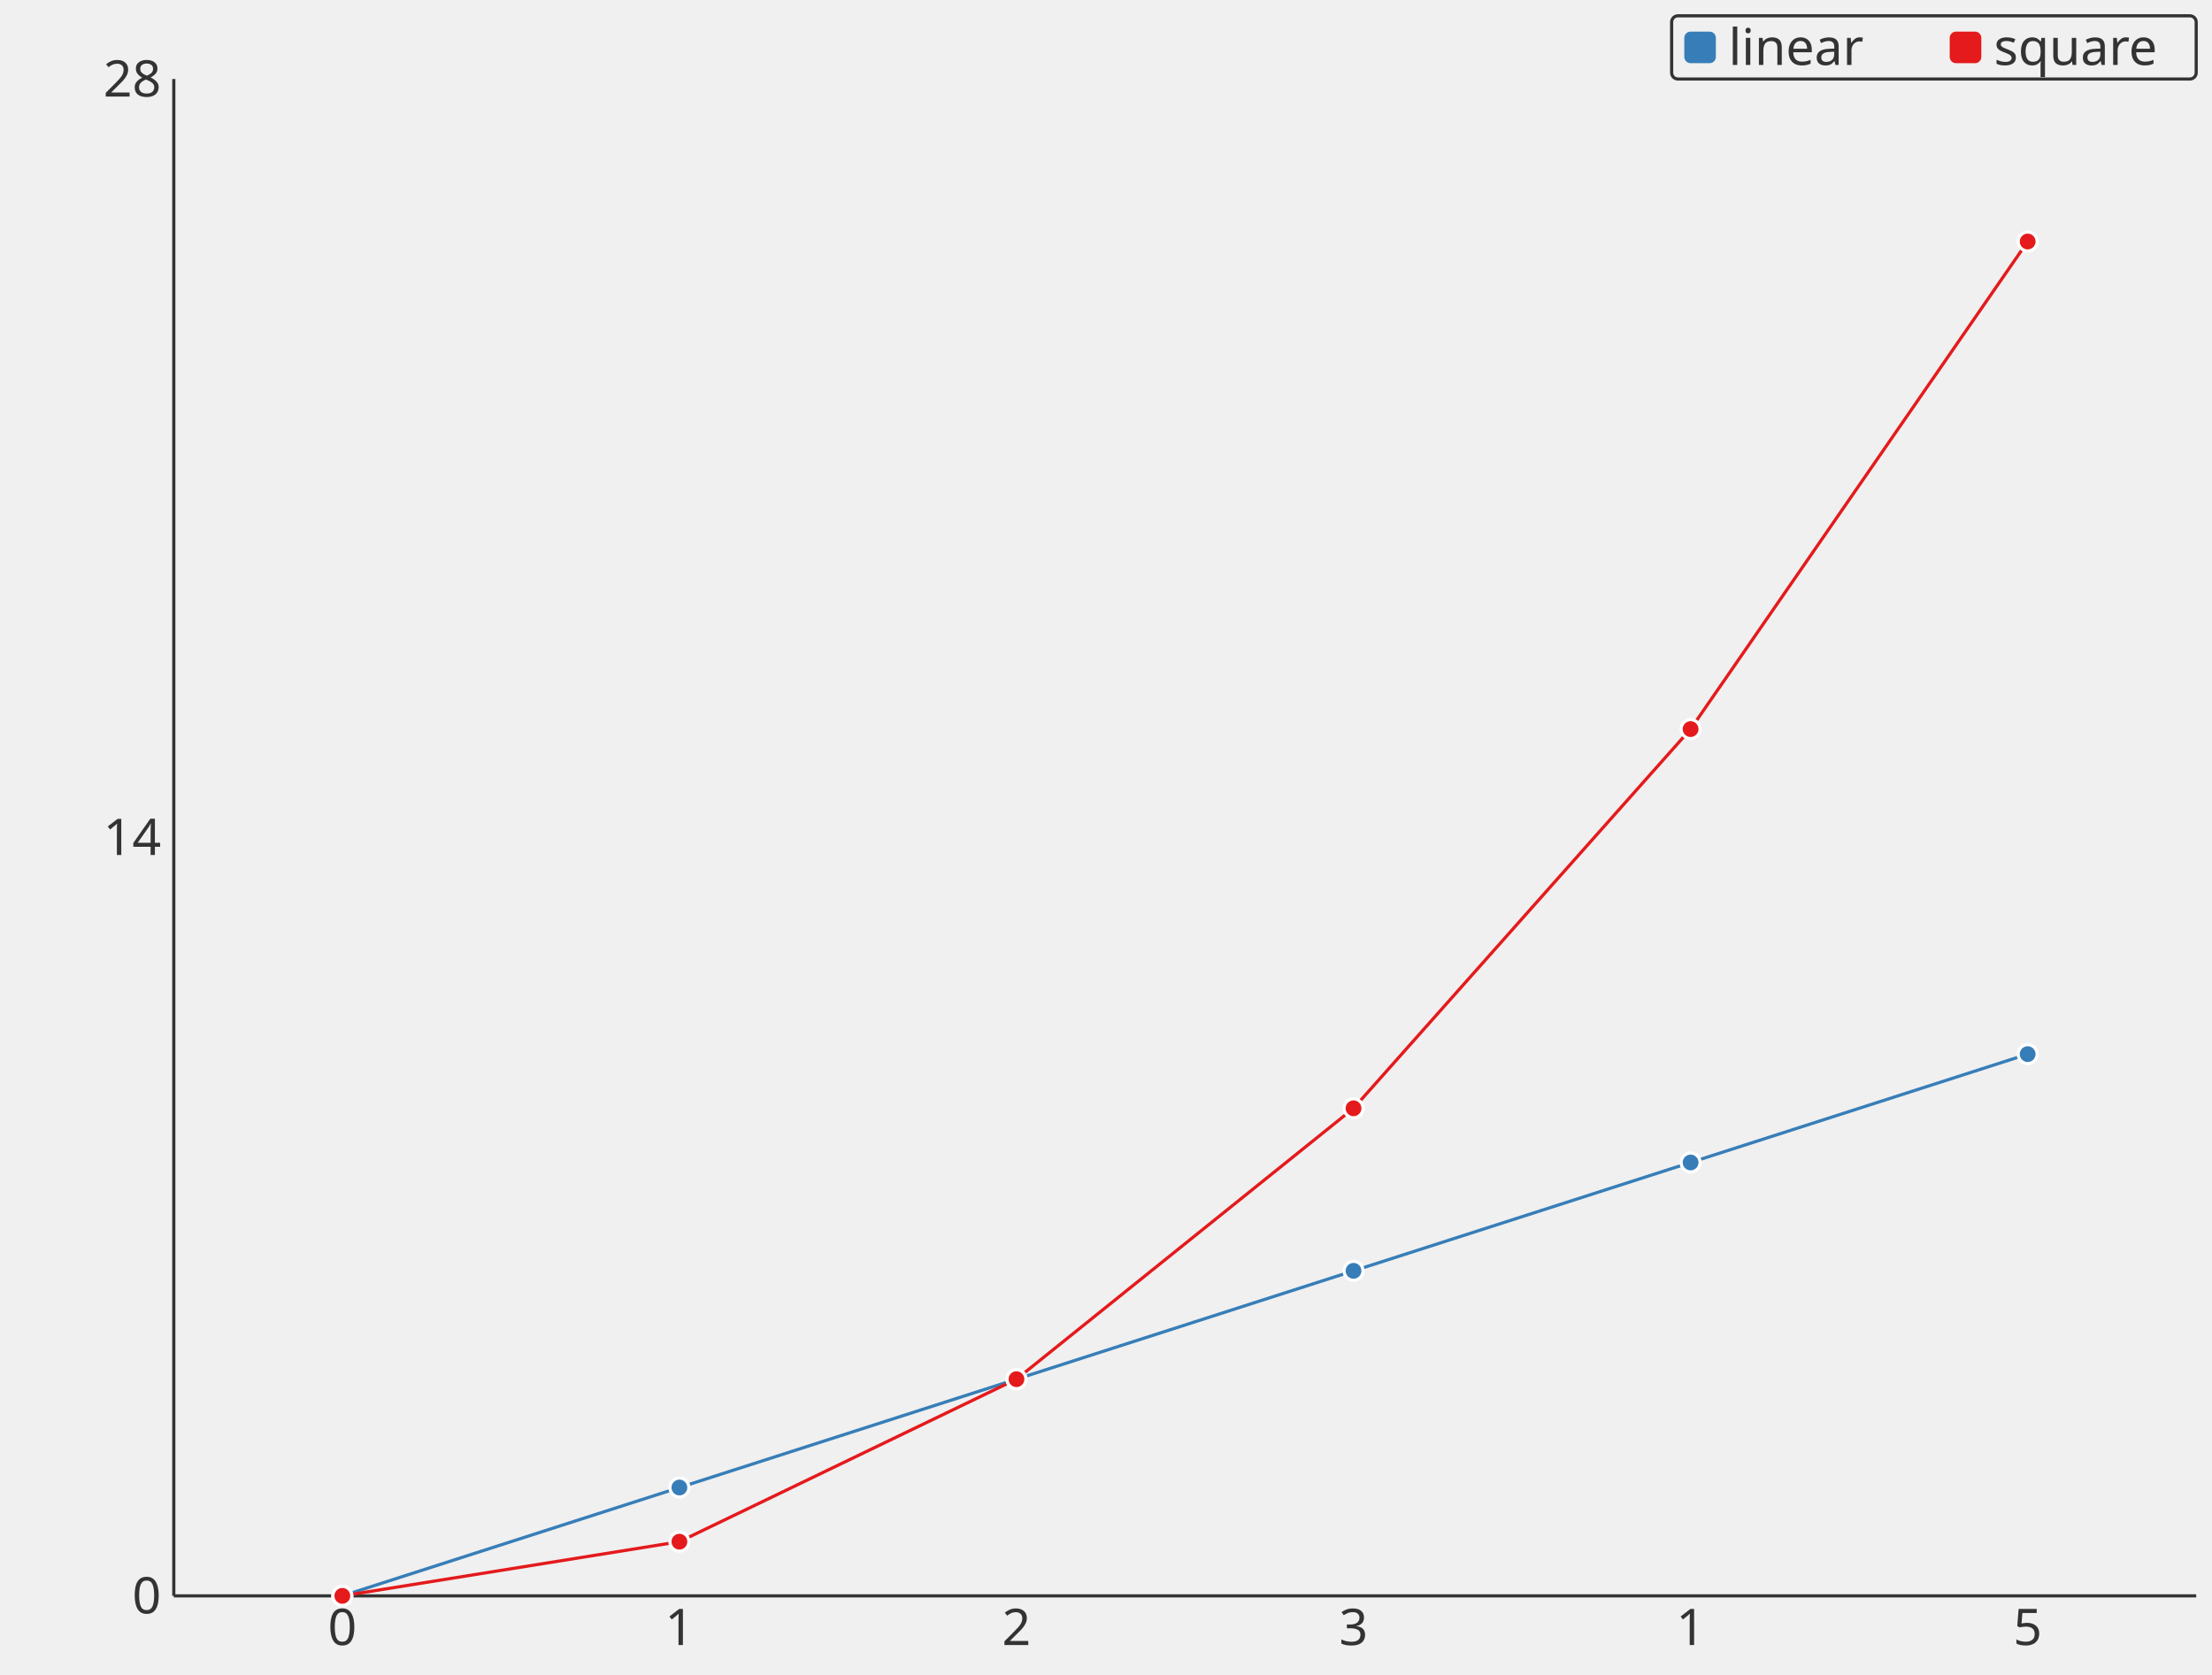
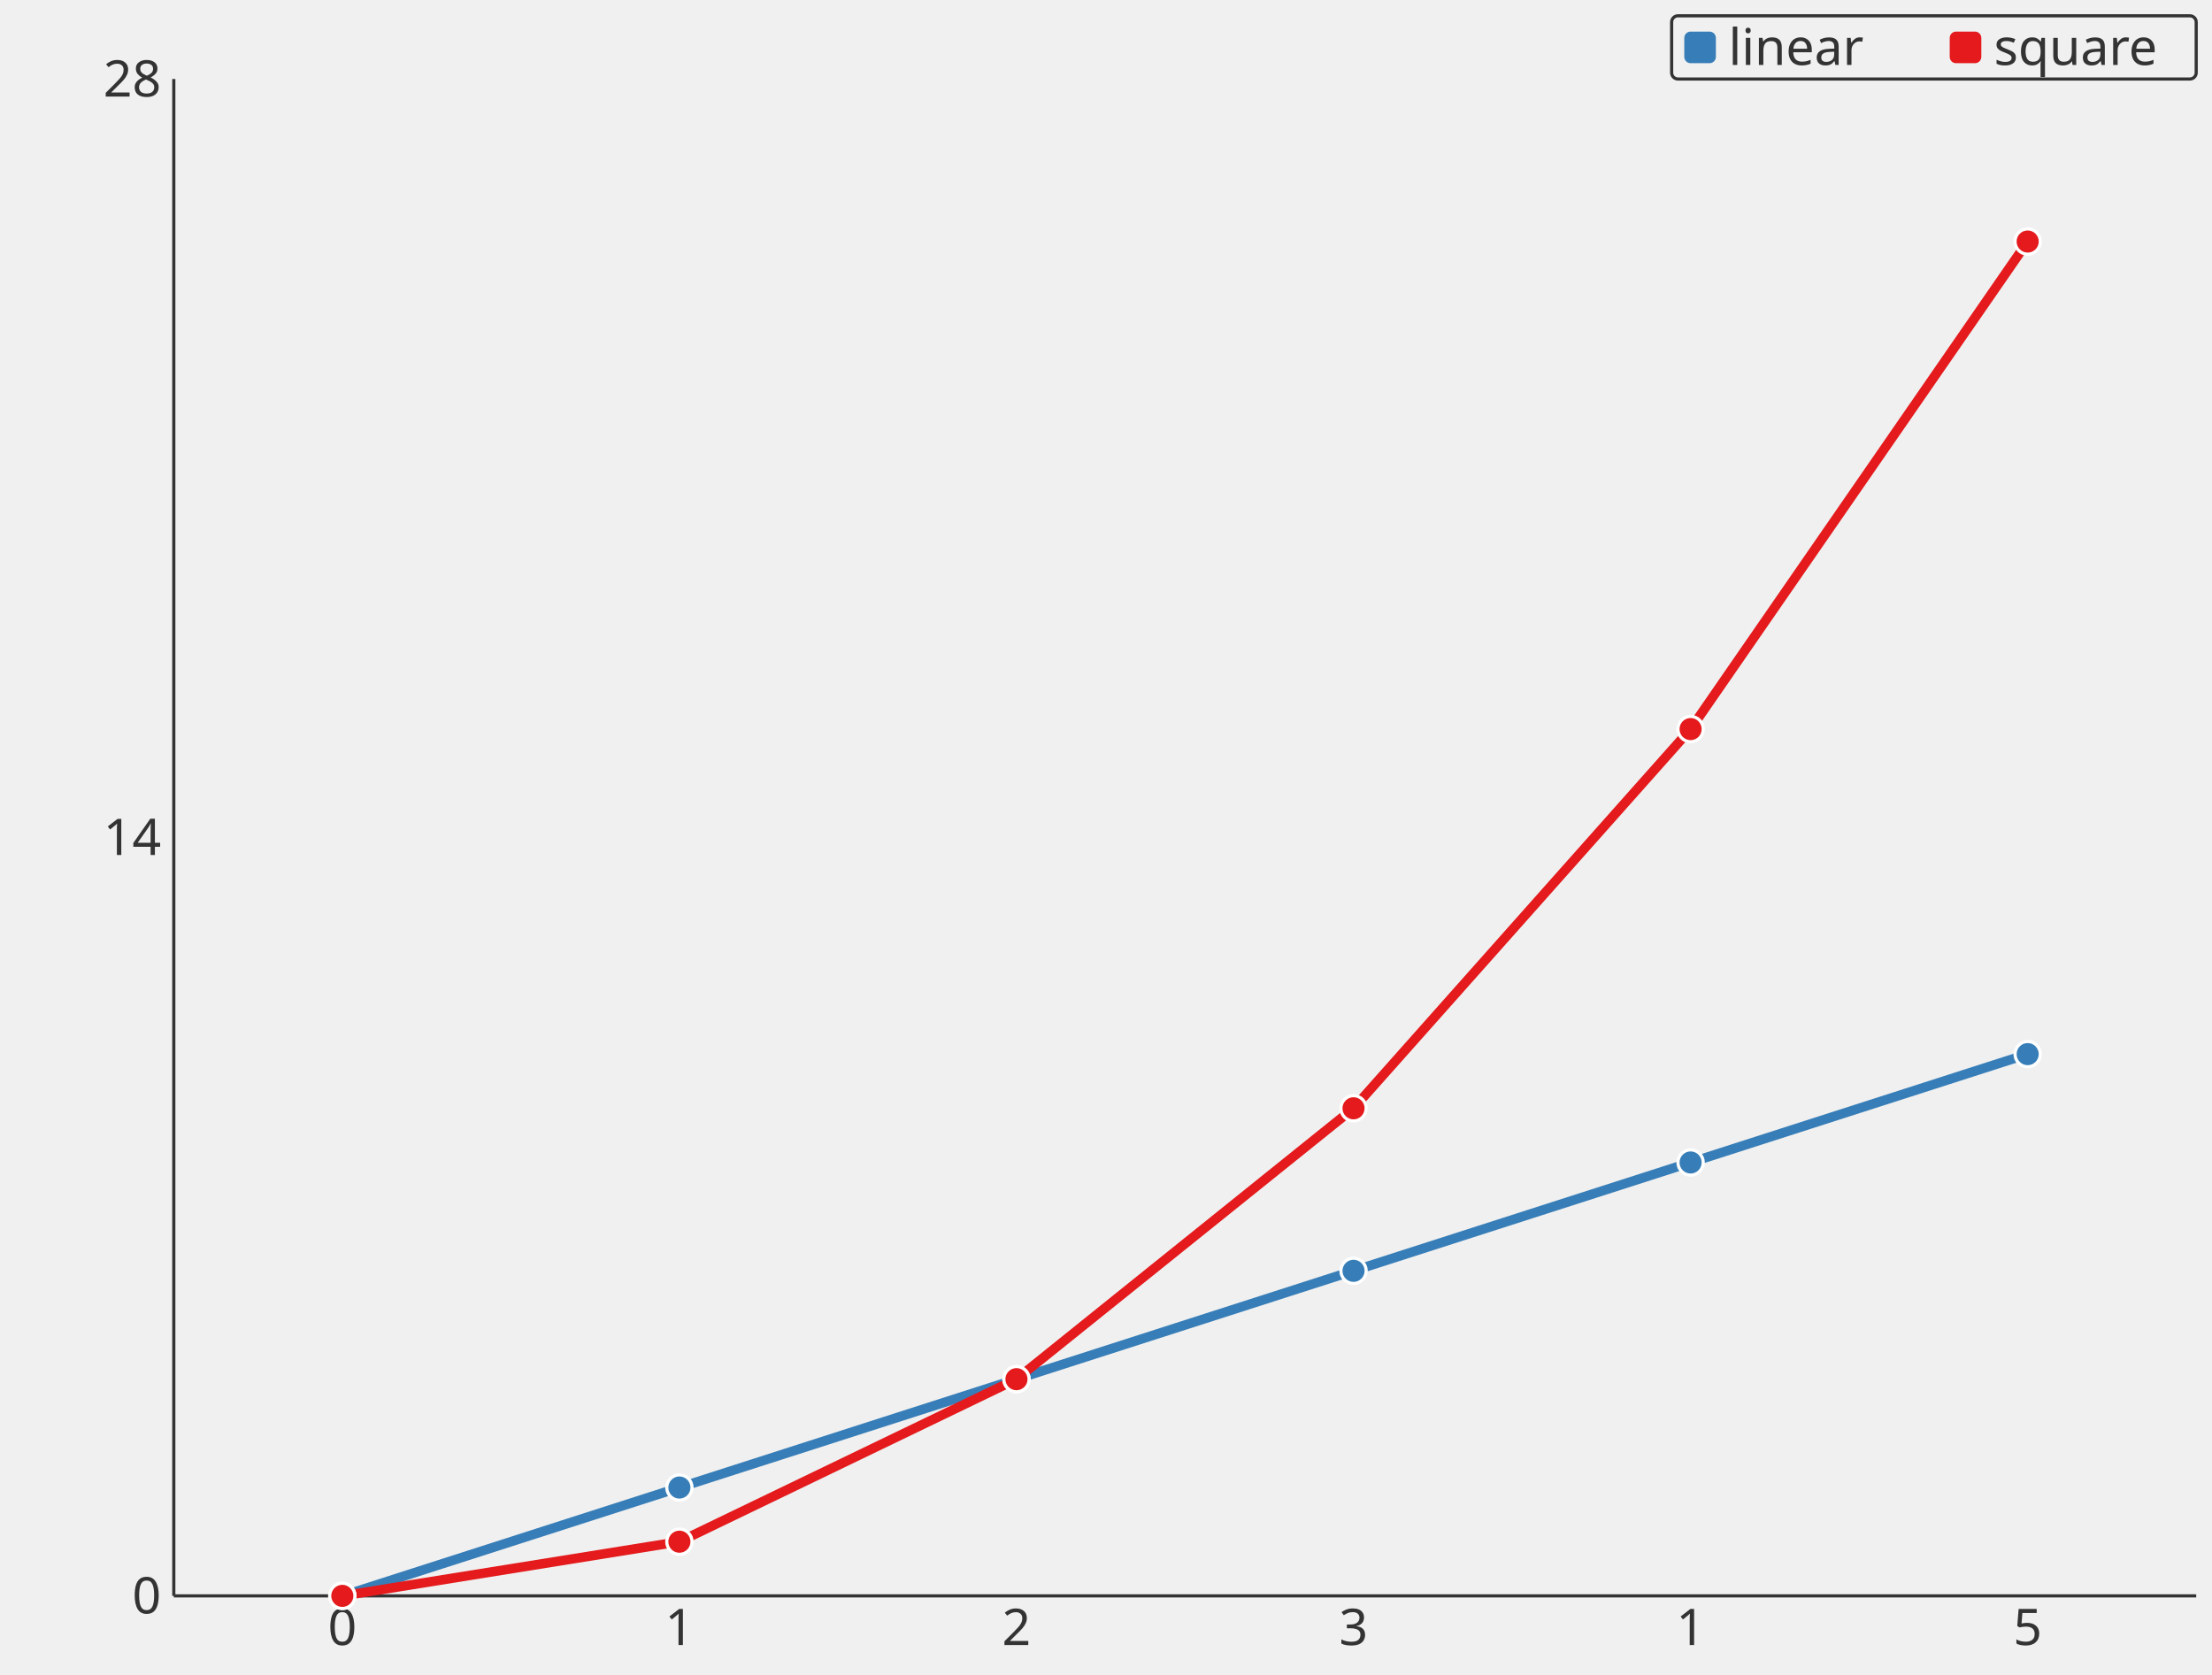
<svg xmlns="http://www.w3.org/2000/svg" font-family="sans-serif" font-size="16" viewBox="-55 -25 700 530">
  <style>
		@media (prefers-color-scheme: dark) {
			[fill="#333"] {fill: white}
			[stroke="#333"] {stroke: white}
		}
	</style>
  <g role="table">
    <line stroke="#333" x1="0" x2="0" y1="0" y2="480" />
    <line stroke="#333" x1="0" x2="640" y1="480" y2="480" />
    <g aria-hidden="true">
      <text dominant-baseline="middle" fill="#333" text-anchor="end" x="-4" y="480">0</text>
      <text dominant-baseline="middle" fill="#333" text-anchor="end" x="-4" y="240">14</text>
      <text dominant-baseline="middle" fill="#333" text-anchor="end" x="-4" y="0">28</text>
    </g>
    <g role="row">
      <text dominant-baseline="middle" fill="#333" role="columnheader" text-anchor="middle" x="53.333" y="490">0</text>
      <text dominant-baseline="middle" fill="#333" role="columnheader" text-anchor="middle" x="160" y="490">1</text>
      <text dominant-baseline="middle" fill="#333" role="columnheader" text-anchor="middle" x="266.667" y="490">2</text>
      <text dominant-baseline="middle" fill="#333" role="columnheader" text-anchor="middle" x="373.333" y="490">3</text>
      <text dominant-baseline="middle" fill="#333" role="columnheader" text-anchor="middle" x="480" y="490">1</text>
      <text dominant-baseline="middle" fill="#333" role="columnheader" text-anchor="middle" x="586.667" y="490">5</text>
    </g>
    <g aria-hidden="true">
      <rect fill="none" height="20" rx="2" ry="2" stroke="#333" width="166" x="474" y="-20" />
      <rect fill="#377eb8" height="10" rx="2" ry="2" width="10" x="478" y="-15" />
      <text dominant-baseline="middle" fill="#333" x="492" y="-10">linear</text>
      <rect fill="#e41a1c" height="10" rx="2" ry="2" width="10" x="562" y="-15" />
      <text dominant-baseline="middle" fill="#333" x="576" y="-10">square</text>
    </g>
-     <polyline fill="none" points="53.333,480 160,445.714 266.667,411.429 373.333,377.143 480,342.857 586.667,308.571" stroke="#377eb8" />
-     <polyline fill="none" points="53.333,480 160,462.857 266.667,411.429 373.333,325.714 480,205.714 586.667,51.429" stroke="#e41a1c" />
+     <polyline fill="none" points="53.333,480 160,445.714 266.667,411.429 373.333,377.143 480,342.857 586.667,308.571" stroke="#377eb8" stroke-width="3" />
+     <polyline fill="none" points="53.333,480 160,462.857 266.667,411.429 373.333,325.714 480,205.714 586.667,51.429" stroke="#e41a1c" stroke-width="3" />
    <g fill="#377eb8" role="row" stroke="white">
-       <circle cx="53.333" cy="480" r="3" role="cell" />
-       <circle cx="160" cy="445.714" r="3" role="cell">
+       <circle cx="53.333" cy="480" r="4" role="cell" />
+       <circle cx="160" cy="445.714" r="4" role="cell">
				</circle>
-       <circle cx="266.667" cy="411.429" r="3" role="cell">
+       <circle cx="266.667" cy="411.429" r="4" role="cell">
				</circle>
-       <circle cx="373.333" cy="377.143" r="3" role="cell">
+       <circle cx="373.333" cy="377.143" r="4" role="cell">
				</circle>
-       <circle cx="480" cy="342.857" r="3" role="cell">
+       <circle cx="480" cy="342.857" r="4" role="cell">
				</circle>
-       <circle cx="586.667" cy="308.571" r="3" role="cell">
+       <circle cx="586.667" cy="308.571" r="4" role="cell">
				</circle>
    </g>
    <g fill="#e41a1c" role="row" stroke="white">
-       <circle cx="53.333" cy="480" r="3" role="cell" />
-       <circle cx="160" cy="462.857" r="3" role="cell">
+       <circle cx="53.333" cy="480" r="4" role="cell" />
+       <circle cx="160" cy="462.857" r="4" role="cell">
				</circle>
-       <circle cx="266.667" cy="411.429" r="3" role="cell">
+       <circle cx="266.667" cy="411.429" r="4" role="cell">
				</circle>
-       <circle cx="373.333" cy="325.714" r="3" role="cell">
+       <circle cx="373.333" cy="325.714" r="4" role="cell">
				</circle>
-       <circle cx="480" cy="205.714" r="3" role="cell">
+       <circle cx="480" cy="205.714" r="4" role="cell">
				</circle>
-       <circle cx="586.667" cy="51.429" r="3" role="cell">
+       <circle cx="586.667" cy="51.429" r="4" role="cell">
				</circle>
    </g>
  </g>
</svg>
